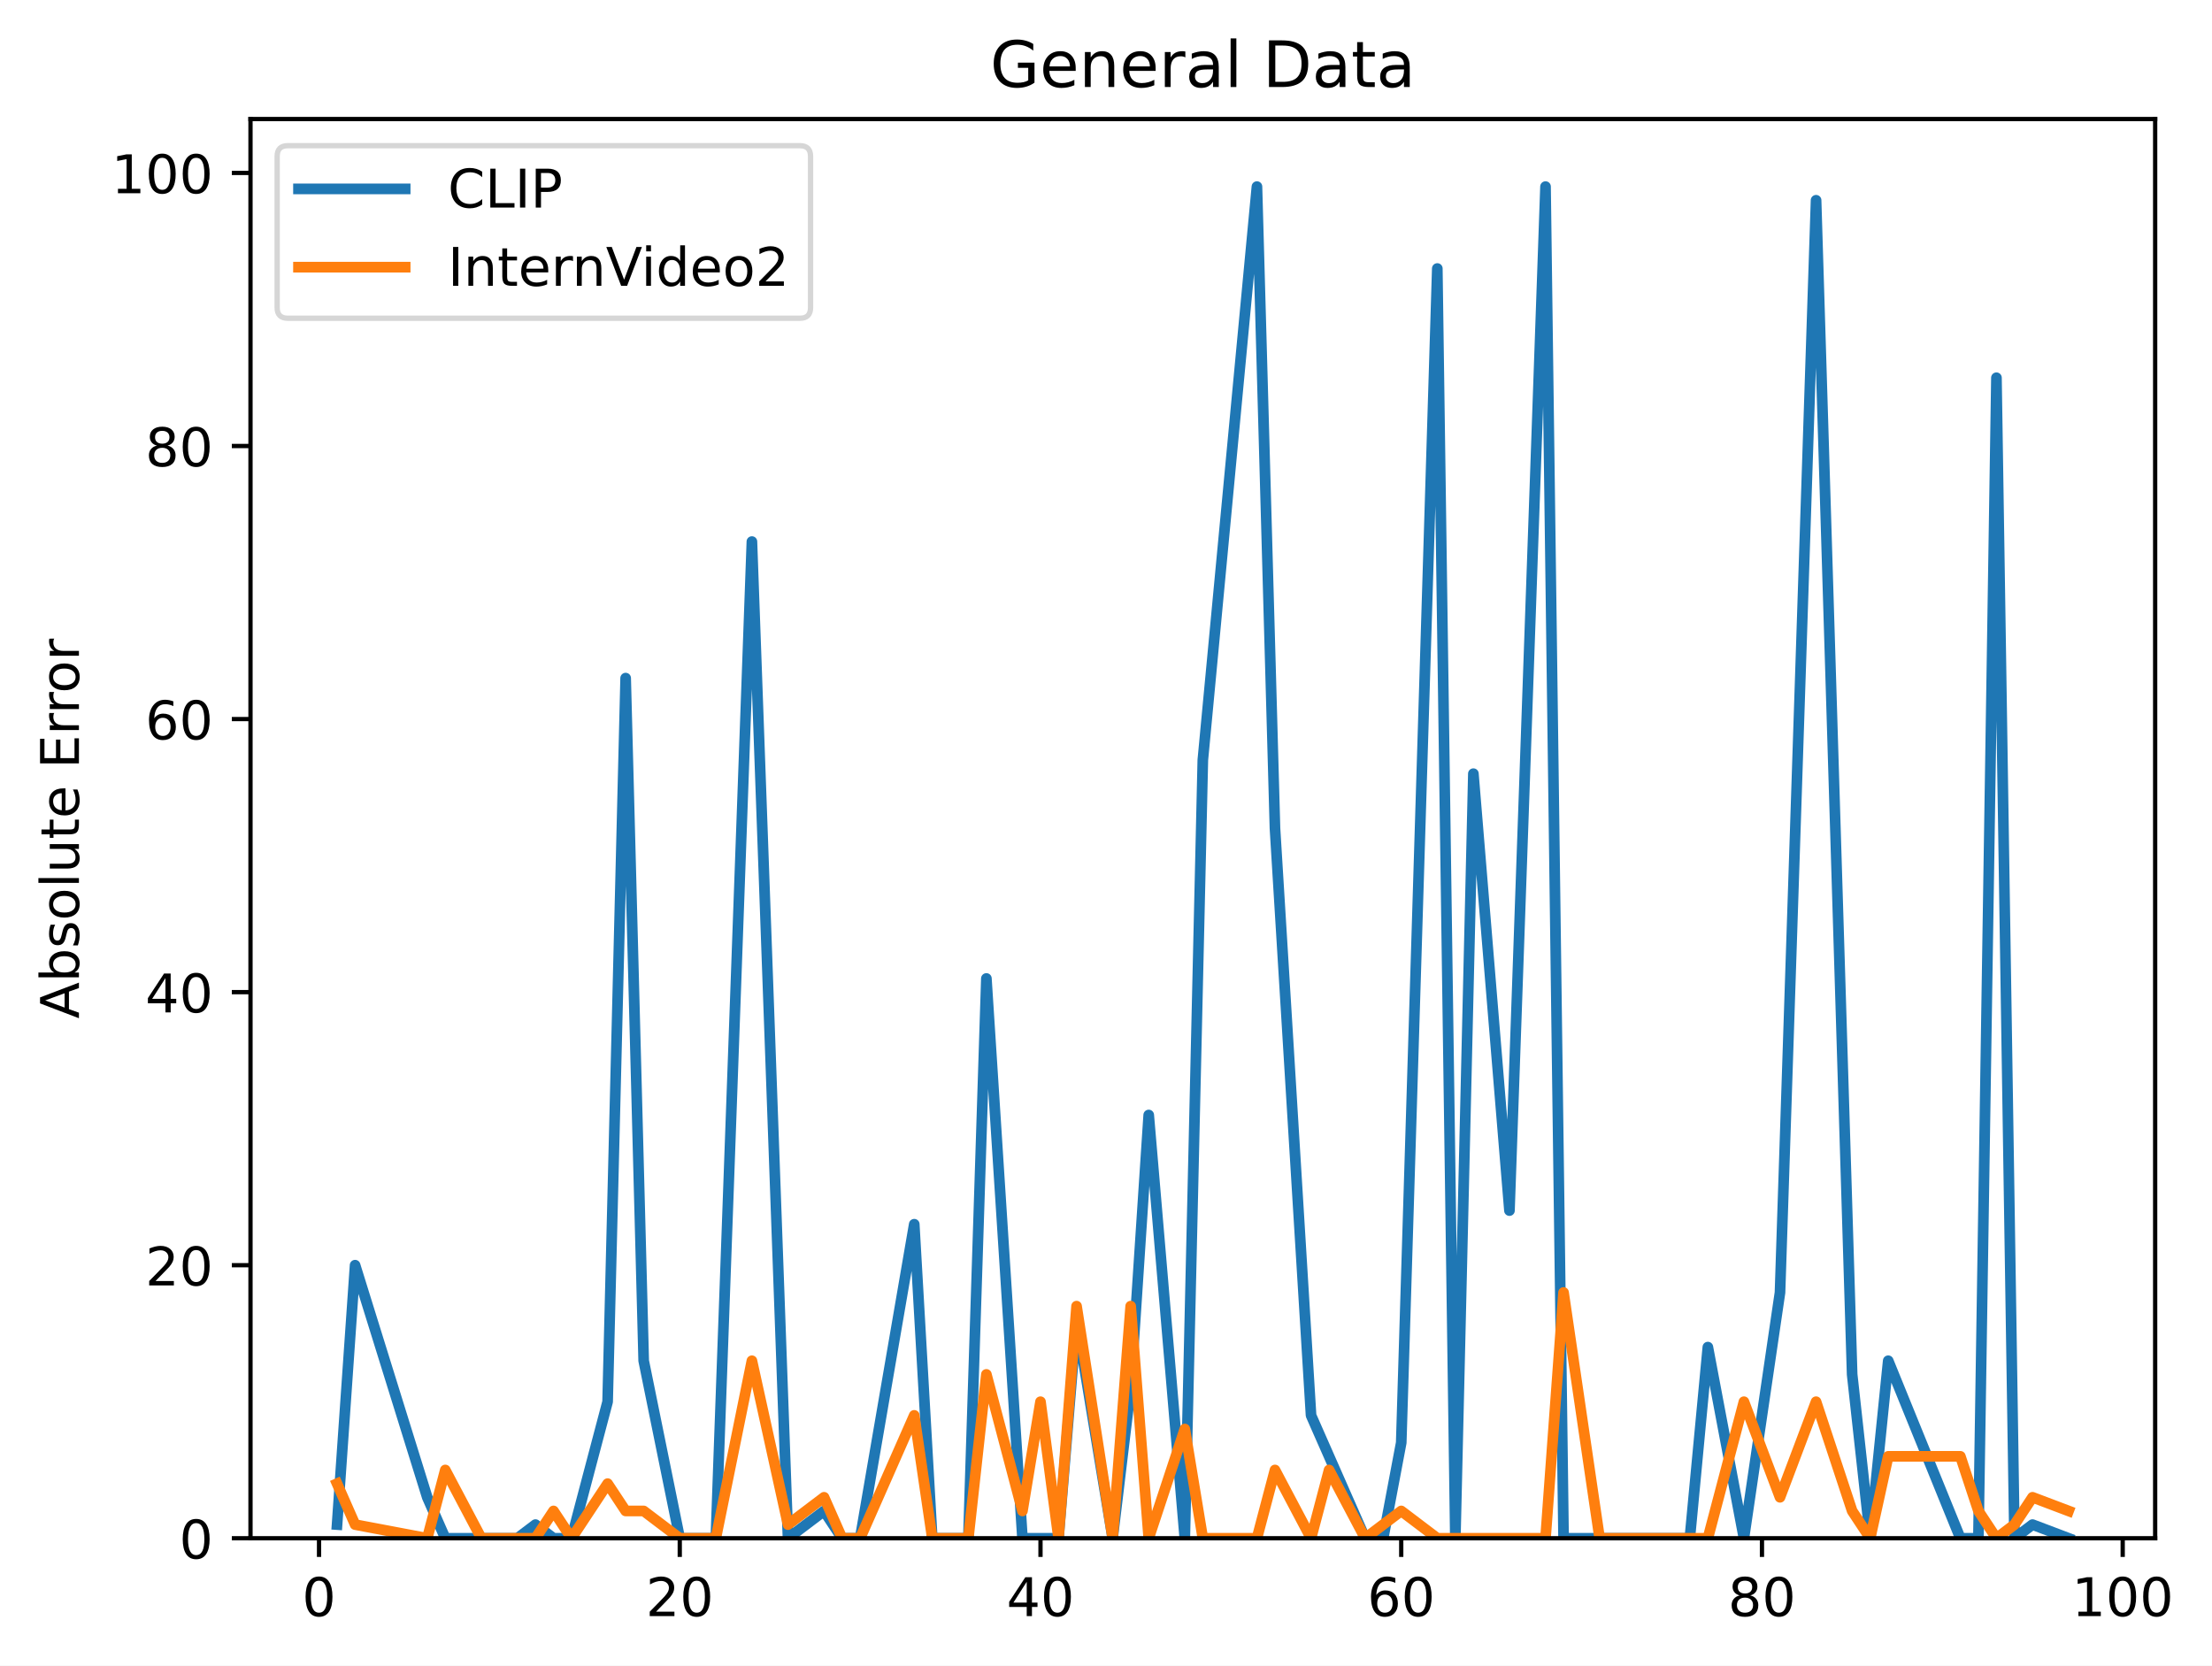
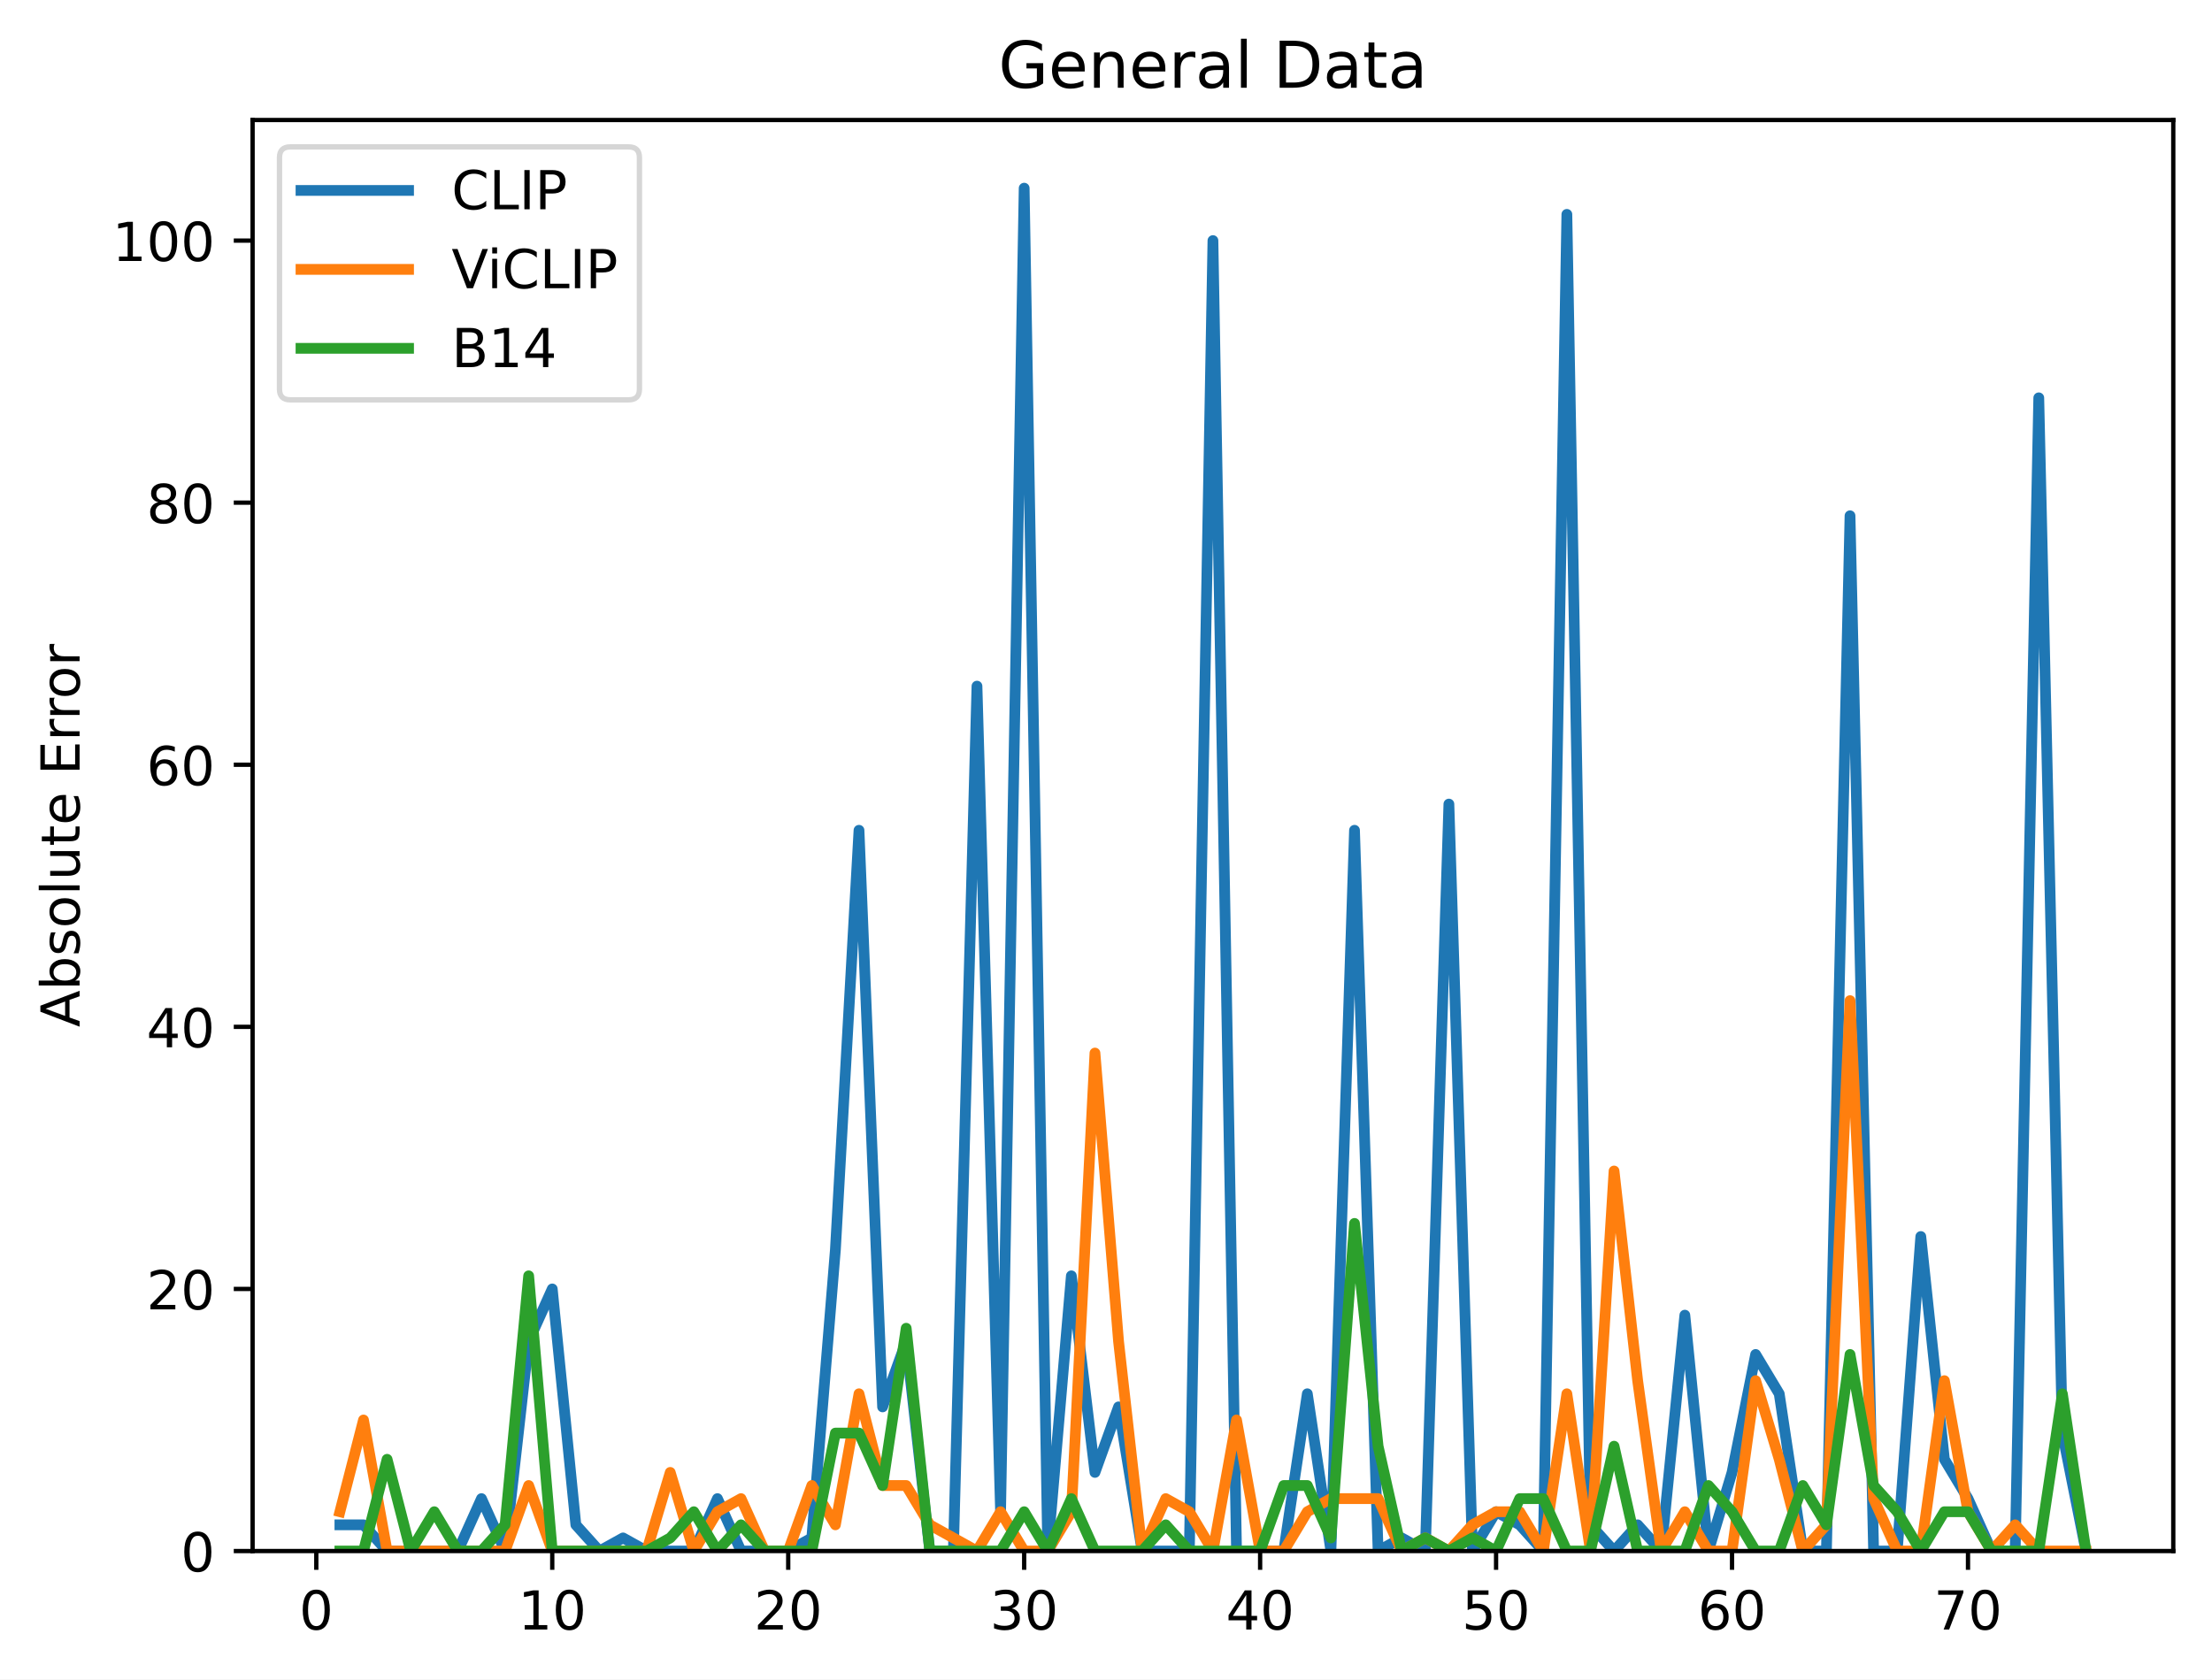
- <svg xmlns="http://www.w3.org/2000/svg" xmlns:xlink="http://www.w3.org/1999/xlink" width="414.742pt" height="312.308pt" viewBox="0 0 414.742 312.308" version="1.1">
+ <svg xmlns="http://www.w3.org/2000/svg" xmlns:xlink="http://www.w3.org/1999/xlink" width="411.286pt" height="312.308pt" viewBox="0 0 411.286 312.308" version="1.1">
  <defs>
    <style type="text/css">*{stroke-linejoin: round; stroke-linecap: butt}</style>
  </defs>
  <g id="figure_1">
    <g id="patch_1">
-       <path d="M 0 312.308  L 414.742 312.308  L 414.742 0  L 0 0  z " style="fill: #ffffff" />
+       <path d="M 0 312.308  L 411.286 312.308  L 411.286 0  L 0 0  z " style="fill: #ffffff" />
    </g>
    <g id="axes_1">
      <g id="patch_2">
        <path d="M 46.966 288.43  L 404.086 288.43  L 404.086 22.318  L 46.966 22.318  z " style="fill: #ffffff" />
      </g>
      <g id="matplotlib.axis_1">
        <g id="xtick_1">
          <g id="line2d_1">
            <defs>
-               <path id="mf7c43e6ab4" d="M 0 0  L 0 3.5  " style="stroke: #000000; stroke-width: 0.8" />
-             </defs>
-             <g>
-               <use xlink:href="#mf7c43e6ab4" x="59.817" y="288.43" style="stroke: #000000; stroke-width: 0.8" />
+               <path id="md77683f0cd" d="M 0 0  L 0 3.5  " style="stroke: #000000; stroke-width: 0.8" />
+             </defs>
+             <g>
+               <use xlink:href="#md77683f0cd" x="58.811" y="288.43" style="stroke: #000000; stroke-width: 0.8" />
            </g>
          </g>
          <g id="text_1">
-             <g transform="translate(56.63528 303.0286) scale(0.1 -0.1)">
+             <g transform="translate(55.62988 303.0286) scale(0.1 -0.1)">
              <defs>
                <path id="DejaVuSans-30" d="M 2034 4250  Q 1547 4250 1301 3770  Q 1056 3291 1056 2328  Q 1056 1369 1301 889  Q 1547 409 2034 409  Q 2525 409 2770 889  Q 3016 1369 3016 2328  Q 3016 3291 2770 3770  Q 2525 4250 2034 4250  z M 2034 4750  Q 2819 4750 3233 4129  Q 3647 3509 3647 2328  Q 3647 1150 3233 529  Q 2819 -91 2034 -91  Q 1250 -91 836 529  Q 422 1150 422 2328  Q 422 3509 836 4129  Q 1250 4750 2034 4750  z " transform="scale(0.015625)" />
              </defs>
              <use xlink:href="#DejaVuSans-30" />
            </g>
          </g>
        </g>
        <g id="xtick_2">
          <g id="line2d_2">
            <g>
-               <use xlink:href="#mf7c43e6ab4" x="127.453" y="288.43" style="stroke: #000000; stroke-width: 0.8" />
+               <use xlink:href="#md77683f0cd" x="102.683" y="288.43" style="stroke: #000000; stroke-width: 0.8" />
            </g>
          </g>
          <g id="text_2">
-             <g transform="translate(121.0904 303.0286) scale(0.1 -0.1)">
-               <defs>
-                 <path id="DejaVuSans-32" d="M 1228 531  L 3431 531  L 3431 0  L 469 0  L 469 531  Q 828 903 1448 1529  Q 2069 2156 2228 2338  Q 2531 2678 2651 2914  Q 2772 3150 2772 3378  Q 2772 3750 2511 3984  Q 2250 4219 1831 4219  Q 1534 4219 1204 4116  Q 875 4013 500 3803  L 500 4441  Q 881 4594 1212 4672  Q 1544 4750 1819 4750  Q 2544 4750 2975 4387  Q 3406 4025 3406 3419  Q 3406 3131 3298 2873  Q 3191 2616 2906 2266  Q 2828 2175 2409 1742  Q 1991 1309 1228 531  z " transform="scale(0.015625)" />
-               </defs>
-               <use xlink:href="#DejaVuSans-32" />
+             <g transform="translate(96.32086 303.0286) scale(0.1 -0.1)">
+               <defs>
+                 <path id="DejaVuSans-31" d="M 794 531  L 1825 531  L 1825 4091  L 703 3866  L 703 4441  L 1819 4666  L 2450 4666  L 2450 531  L 3481 531  L 3481 0  L 794 0  L 794 531  z " transform="scale(0.015625)" />
+               </defs>
+               <use xlink:href="#DejaVuSans-31" />
              <use xlink:href="#DejaVuSans-30" x="63.623" />
            </g>
          </g>
        </g>
        <g id="xtick_3">
          <g id="line2d_3">
            <g>
-               <use xlink:href="#mf7c43e6ab4" x="195.089" y="288.43" style="stroke: #000000; stroke-width: 0.8" />
+               <use xlink:href="#md77683f0cd" x="146.556" y="288.43" style="stroke: #000000; stroke-width: 0.8" />
            </g>
          </g>
          <g id="text_3">
-             <g transform="translate(188.7268 303.0286) scale(0.1 -0.1)">
-               <defs>
-                 <path id="DejaVuSans-34" d="M 2419 4116  L 825 1625  L 2419 1625  L 2419 4116  z M 2253 4666  L 3047 4666  L 3047 1625  L 3713 1625  L 3713 1100  L 3047 1100  L 3047 0  L 2419 0  L 2419 1100  L 313 1100  L 313 1709  L 2253 4666  z " transform="scale(0.015625)" />
-               </defs>
-               <use xlink:href="#DejaVuSans-34" />
+             <g transform="translate(140.1931 303.0286) scale(0.1 -0.1)">
+               <defs>
+                 <path id="DejaVuSans-32" d="M 1228 531  L 3431 531  L 3431 0  L 469 0  L 469 531  Q 828 903 1448 1529  Q 2069 2156 2228 2338  Q 2531 2678 2651 2914  Q 2772 3150 2772 3378  Q 2772 3750 2511 3984  Q 2250 4219 1831 4219  Q 1534 4219 1204 4116  Q 875 4013 500 3803  L 500 4441  Q 881 4594 1212 4672  Q 1544 4750 1819 4750  Q 2544 4750 2975 4387  Q 3406 4025 3406 3419  Q 3406 3131 3298 2873  Q 3191 2616 2906 2266  Q 2828 2175 2409 1742  Q 1991 1309 1228 531  z " transform="scale(0.015625)" />
+               </defs>
+               <use xlink:href="#DejaVuSans-32" />
              <use xlink:href="#DejaVuSans-30" x="63.623" />
            </g>
          </g>
        </g>
        <g id="xtick_4">
          <g id="line2d_4">
            <g>
-               <use xlink:href="#mf7c43e6ab4" x="262.726" y="288.43" style="stroke: #000000; stroke-width: 0.8" />
+               <use xlink:href="#md77683f0cd" x="190.428" y="288.43" style="stroke: #000000; stroke-width: 0.8" />
            </g>
          </g>
          <g id="text_4">
-             <g transform="translate(256.3631 303.0286) scale(0.1 -0.1)">
-               <defs>
-                 <path id="DejaVuSans-36" d="M 2113 2584  Q 1688 2584 1439 2293  Q 1191 2003 1191 1497  Q 1191 994 1439 701  Q 1688 409 2113 409  Q 2538 409 2786 701  Q 3034 994 3034 1497  Q 3034 2003 2786 2293  Q 2538 2584 2113 2584  z M 3366 4563  L 3366 3988  Q 3128 4100 2886 4159  Q 2644 4219 2406 4219  Q 1781 4219 1451 3797  Q 1122 3375 1075 2522  Q 1259 2794 1537 2939  Q 1816 3084 2150 3084  Q 2853 3084 3261 2657  Q 3669 2231 3669 1497  Q 3669 778 3244 343  Q 2819 -91 2113 -91  Q 1303 -91 875 529  Q 447 1150 447 2328  Q 447 3434 972 4092  Q 1497 4750 2381 4750  Q 2619 4750 2861 4703  Q 3103 4656 3366 4563  z " transform="scale(0.015625)" />
-               </defs>
-               <use xlink:href="#DejaVuSans-36" />
+             <g transform="translate(184.0653 303.0286) scale(0.1 -0.1)">
+               <defs>
+                 <path id="DejaVuSans-33" d="M 2597 2516  Q 3050 2419 3304 2112  Q 3559 1806 3559 1356  Q 3559 666 3084 287  Q 2609 -91 1734 -91  Q 1441 -91 1130 -33  Q 819 25 488 141  L 488 750  Q 750 597 1062 519  Q 1375 441 1716 441  Q 2309 441 2620 675  Q 2931 909 2931 1356  Q 2931 1769 2642 2001  Q 2353 2234 1838 2234  L 1294 2234  L 1294 2753  L 1863 2753  Q 2328 2753 2575 2939  Q 2822 3125 2822 3475  Q 2822 3834 2567 4026  Q 2313 4219 1838 4219  Q 1578 4219 1281 4162  Q 984 4106 628 3988  L 628 4550  Q 988 4650 1302 4700  Q 1616 4750 1894 4750  Q 2613 4750 3031 4423  Q 3450 4097 3450 3541  Q 3450 3153 3228 2886  Q 3006 2619 2597 2516  z " transform="scale(0.015625)" />
+               </defs>
+               <use xlink:href="#DejaVuSans-33" />
              <use xlink:href="#DejaVuSans-30" x="63.623" />
            </g>
          </g>
        </g>
        <g id="xtick_5">
          <g id="line2d_5">
            <g>
-               <use xlink:href="#mf7c43e6ab4" x="330.362" y="288.43" style="stroke: #000000; stroke-width: 0.8" />
+               <use xlink:href="#md77683f0cd" x="234.3" y="288.43" style="stroke: #000000; stroke-width: 0.8" />
            </g>
          </g>
          <g id="text_5">
-             <g transform="translate(323.9995 303.0286) scale(0.1 -0.1)">
-               <defs>
-                 <path id="DejaVuSans-38" d="M 2034 2216  Q 1584 2216 1326 1975  Q 1069 1734 1069 1313  Q 1069 891 1326 650  Q 1584 409 2034 409  Q 2484 409 2743 651  Q 3003 894 3003 1313  Q 3003 1734 2745 1975  Q 2488 2216 2034 2216  z M 1403 2484  Q 997 2584 770 2862  Q 544 3141 544 3541  Q 544 4100 942 4425  Q 1341 4750 2034 4750  Q 2731 4750 3128 4425  Q 3525 4100 3525 3541  Q 3525 3141 3298 2862  Q 3072 2584 2669 2484  Q 3125 2378 3379 2068  Q 3634 1759 3634 1313  Q 3634 634 3220 271  Q 2806 -91 2034 -91  Q 1263 -91 848 271  Q 434 634 434 1313  Q 434 1759 690 2068  Q 947 2378 1403 2484  z M 1172 3481  Q 1172 3119 1398 2916  Q 1625 2713 2034 2713  Q 2441 2713 2670 2916  Q 2900 3119 2900 3481  Q 2900 3844 2670 4047  Q 2441 4250 2034 4250  Q 1625 4250 1398 4047  Q 1172 3844 1172 3481  z " transform="scale(0.015625)" />
-               </defs>
-               <use xlink:href="#DejaVuSans-38" />
+             <g transform="translate(227.9376 303.0286) scale(0.1 -0.1)">
+               <defs>
+                 <path id="DejaVuSans-34" d="M 2419 4116  L 825 1625  L 2419 1625  L 2419 4116  z M 2253 4666  L 3047 4666  L 3047 1625  L 3713 1625  L 3713 1100  L 3047 1100  L 3047 0  L 2419 0  L 2419 1100  L 313 1100  L 313 1709  L 2253 4666  z " transform="scale(0.015625)" />
+               </defs>
+               <use xlink:href="#DejaVuSans-34" />
              <use xlink:href="#DejaVuSans-30" x="63.623" />
            </g>
          </g>
        </g>
        <g id="xtick_6">
          <g id="line2d_6">
            <g>
-               <use xlink:href="#mf7c43e6ab4" x="397.998" y="288.43" style="stroke: #000000; stroke-width: 0.8" />
+               <use xlink:href="#md77683f0cd" x="278.172" y="288.43" style="stroke: #000000; stroke-width: 0.8" />
            </g>
          </g>
          <g id="text_6">
-             <g transform="translate(388.4546 303.0286) scale(0.1 -0.1)">
-               <defs>
-                 <path id="DejaVuSans-31" d="M 794 531  L 1825 531  L 1825 4091  L 703 3866  L 703 4441  L 1819 4666  L 2450 4666  L 2450 531  L 3481 531  L 3481 0  L 794 0  L 794 531  z " transform="scale(0.015625)" />
-               </defs>
-               <use xlink:href="#DejaVuSans-31" />
-               <use xlink:href="#DejaVuSans-30" x="63.623" />
-               <use xlink:href="#DejaVuSans-30" x="127.246" />
+             <g transform="translate(271.8098 303.0286) scale(0.1 -0.1)">
+               <defs>
+                 <path id="DejaVuSans-35" d="M 691 4666  L 3169 4666  L 3169 4134  L 1269 4134  L 1269 2991  Q 1406 3038 1543 3061  Q 1681 3084 1819 3084  Q 2600 3084 3056 2656  Q 3513 2228 3513 1497  Q 3513 744 3044 326  Q 2575 -91 1722 -91  Q 1428 -91 1123 -41  Q 819 9 494 109  L 494 744  Q 775 591 1075 516  Q 1375 441 1709 441  Q 2250 441 2565 725  Q 2881 1009 2881 1497  Q 2881 1984 2565 2268  Q 2250 2553 1709 2553  Q 1456 2553 1204 2497  Q 953 2441 691 2322  L 691 4666  z " transform="scale(0.015625)" />
+               </defs>
+               <use xlink:href="#DejaVuSans-35" />
+               <use xlink:href="#DejaVuSans-30" x="63.623" />
+             </g>
+           </g>
+         </g>
+         <g id="xtick_7">
+           <g id="line2d_7">
+             <g>
+               <use xlink:href="#md77683f0cd" x="322.045" y="288.43" style="stroke: #000000; stroke-width: 0.8" />
+             </g>
+           </g>
+           <g id="text_7">
+             <g transform="translate(315.682 303.0286) scale(0.1 -0.1)">
+               <defs>
+                 <path id="DejaVuSans-36" d="M 2113 2584  Q 1688 2584 1439 2293  Q 1191 2003 1191 1497  Q 1191 994 1439 701  Q 1688 409 2113 409  Q 2538 409 2786 701  Q 3034 994 3034 1497  Q 3034 2003 2786 2293  Q 2538 2584 2113 2584  z M 3366 4563  L 3366 3988  Q 3128 4100 2886 4159  Q 2644 4219 2406 4219  Q 1781 4219 1451 3797  Q 1122 3375 1075 2522  Q 1259 2794 1537 2939  Q 1816 3084 2150 3084  Q 2853 3084 3261 2657  Q 3669 2231 3669 1497  Q 3669 778 3244 343  Q 2819 -91 2113 -91  Q 1303 -91 875 529  Q 447 1150 447 2328  Q 447 3434 972 4092  Q 1497 4750 2381 4750  Q 2619 4750 2861 4703  Q 3103 4656 3366 4563  z " transform="scale(0.015625)" />
+               </defs>
+               <use xlink:href="#DejaVuSans-36" />
+               <use xlink:href="#DejaVuSans-30" x="63.623" />
+             </g>
+           </g>
+         </g>
+         <g id="xtick_8">
+           <g id="line2d_8">
+             <g>
+               <use xlink:href="#md77683f0cd" x="365.917" y="288.43" style="stroke: #000000; stroke-width: 0.8" />
+             </g>
+           </g>
+           <g id="text_8">
+             <g transform="translate(359.5543 303.0286) scale(0.1 -0.1)">
+               <defs>
+                 <path id="DejaVuSans-37" d="M 525 4666  L 3525 4666  L 3525 4397  L 1831 0  L 1172 0  L 2766 4134  L 525 4134  L 525 4666  z " transform="scale(0.015625)" />
+               </defs>
+               <use xlink:href="#DejaVuSans-37" />
+               <use xlink:href="#DejaVuSans-30" x="63.623" />
            </g>
          </g>
        </g>
      </g>
      <g id="matplotlib.axis_2">
        <g id="ytick_1">
-           <g id="line2d_7">
-             <defs>
-               <path id="m3a0a8b5c9f" d="M 0 0  L -3.5 0  " style="stroke: #000000; stroke-width: 0.8" />
-             </defs>
-             <g>
-               <use xlink:href="#m3a0a8b5c9f" x="46.966" y="288.43" style="stroke: #000000; stroke-width: 0.8" />
-             </g>
-           </g>
-           <g id="text_7">
+           <g id="line2d_9">
+             <defs>
+               <path id="m67fce05e7b" d="M 0 0  L -3.5 0  " style="stroke: #000000; stroke-width: 0.8" />
+             </defs>
+             <g>
+               <use xlink:href="#m67fce05e7b" x="46.966" y="288.43" style="stroke: #000000; stroke-width: 0.8" />
+             </g>
+           </g>
+           <g id="text_9">
            <g transform="translate(33.60312 292.2293) scale(0.1 -0.1)">
              <use xlink:href="#DejaVuSans-30" />
            </g>
          </g>
        </g>
        <g id="ytick_2">
-           <g id="line2d_8">
-             <g>
-               <use xlink:href="#m3a0a8b5c9f" x="46.966" y="237.23" style="stroke: #000000; stroke-width: 0.8" />
-             </g>
-           </g>
-           <g id="text_8">
-             <g transform="translate(27.24063 241.0293) scale(0.1 -0.1)">
+           <g id="line2d_10">
+             <g>
+               <use xlink:href="#m67fce05e7b" x="46.966" y="239.692" style="stroke: #000000; stroke-width: 0.8" />
+             </g>
+           </g>
+           <g id="text_10">
+             <g transform="translate(27.24063 243.4909) scale(0.1 -0.1)">
              <use xlink:href="#DejaVuSans-32" />
              <use xlink:href="#DejaVuSans-30" x="63.623" />
            </g>
          </g>
        </g>
        <g id="ytick_3">
-           <g id="line2d_9">
-             <g>
-               <use xlink:href="#m3a0a8b5c9f" x="46.966" y="186.03" style="stroke: #000000; stroke-width: 0.8" />
-             </g>
-           </g>
-           <g id="text_9">
-             <g transform="translate(27.24063 189.8293) scale(0.1 -0.1)">
+           <g id="line2d_11">
+             <g>
+               <use xlink:href="#m67fce05e7b" x="46.966" y="190.953" style="stroke: #000000; stroke-width: 0.8" />
+             </g>
+           </g>
+           <g id="text_11">
+             <g transform="translate(27.24063 194.7524) scale(0.1 -0.1)">
              <use xlink:href="#DejaVuSans-34" />
              <use xlink:href="#DejaVuSans-30" x="63.623" />
            </g>
          </g>
        </g>
        <g id="ytick_4">
-           <g id="line2d_10">
-             <g>
-               <use xlink:href="#m3a0a8b5c9f" x="46.966" y="134.83" style="stroke: #000000; stroke-width: 0.8" />
-             </g>
-           </g>
-           <g id="text_10">
-             <g transform="translate(27.24063 138.6293) scale(0.1 -0.1)">
+           <g id="line2d_12">
+             <g>
+               <use xlink:href="#m67fce05e7b" x="46.966" y="142.215" style="stroke: #000000; stroke-width: 0.8" />
+             </g>
+           </g>
+           <g id="text_12">
+             <g transform="translate(27.24063 146.014) scale(0.1 -0.1)">
              <use xlink:href="#DejaVuSans-36" />
              <use xlink:href="#DejaVuSans-30" x="63.623" />
            </g>
          </g>
        </g>
        <g id="ytick_5">
-           <g id="line2d_11">
-             <g>
-               <use xlink:href="#m3a0a8b5c9f" x="46.966" y="83.63" style="stroke: #000000; stroke-width: 0.8" />
-             </g>
-           </g>
-           <g id="text_11">
-             <g transform="translate(27.24063 87.42934) scale(0.1 -0.1)">
+           <g id="line2d_13">
+             <g>
+               <use xlink:href="#m67fce05e7b" x="46.966" y="93.476" style="stroke: #000000; stroke-width: 0.8" />
+             </g>
+           </g>
+           <g id="text_13">
+             <g transform="translate(27.24063 97.2755) scale(0.1 -0.1)">
+               <defs>
+                 <path id="DejaVuSans-38" d="M 2034 2216  Q 1584 2216 1326 1975  Q 1069 1734 1069 1313  Q 1069 891 1326 650  Q 1584 409 2034 409  Q 2484 409 2743 651  Q 3003 894 3003 1313  Q 3003 1734 2745 1975  Q 2488 2216 2034 2216  z M 1403 2484  Q 997 2584 770 2862  Q 544 3141 544 3541  Q 544 4100 942 4425  Q 1341 4750 2034 4750  Q 2731 4750 3128 4425  Q 3525 4100 3525 3541  Q 3525 3141 3298 2862  Q 3072 2584 2669 2484  Q 3125 2378 3379 2068  Q 3634 1759 3634 1313  Q 3634 634 3220 271  Q 2806 -91 2034 -91  Q 1263 -91 848 271  Q 434 634 434 1313  Q 434 1759 690 2068  Q 947 2378 1403 2484  z M 1172 3481  Q 1172 3119 1398 2916  Q 1625 2713 2034 2713  Q 2441 2713 2670 2916  Q 2900 3119 2900 3481  Q 2900 3844 2670 4047  Q 2441 4250 2034 4250  Q 1625 4250 1398 4047  Q 1172 3844 1172 3481  z " transform="scale(0.015625)" />
+               </defs>
              <use xlink:href="#DejaVuSans-38" />
              <use xlink:href="#DejaVuSans-30" x="63.623" />
            </g>
          </g>
        </g>
        <g id="ytick_6">
-           <g id="line2d_12">
-             <g>
-               <use xlink:href="#m3a0a8b5c9f" x="46.966" y="32.43" style="stroke: #000000; stroke-width: 0.8" />
-             </g>
-           </g>
-           <g id="text_12">
-             <g transform="translate(20.87813 36.22934) scale(0.1 -0.1)">
+           <g id="line2d_14">
+             <g>
+               <use xlink:href="#m67fce05e7b" x="46.966" y="44.738" style="stroke: #000000; stroke-width: 0.8" />
+             </g>
+           </g>
+           <g id="text_14">
+             <g transform="translate(20.87813 48.53704) scale(0.1 -0.1)">
              <use xlink:href="#DejaVuSans-31" />
              <use xlink:href="#DejaVuSans-30" x="63.623" />
              <use xlink:href="#DejaVuSans-30" x="127.246" />
            </g>
          </g>
        </g>
-         <g id="text_13">
+         <g id="text_15">
          <g transform="translate(14.79844 191.0015) rotate(-90) scale(0.1 -0.1)">
            <defs>
              <path id="DejaVuSans-41" d="M 2188 4044  L 1331 1722  L 3047 1722  L 2188 4044  z M 1831 4666  L 2547 4666  L 4325 0  L 3669 0  L 3244 1197  L 1141 1197  L 716 0  L 50 0  L 1831 4666  z " transform="scale(0.015625)" />
              <path id="DejaVuSans-62" d="M 3116 1747  Q 3116 2381 2855 2742  Q 2594 3103 2138 3103  Q 1681 3103 1420 2742  Q 1159 2381 1159 1747  Q 1159 1113 1420 752  Q 1681 391 2138 391  Q 2594 391 2855 752  Q 3116 1113 3116 1747  z M 1159 2969  Q 1341 3281 1617 3432  Q 1894 3584 2278 3584  Q 2916 3584 3314 3078  Q 3713 2572 3713 1747  Q 3713 922 3314 415  Q 2916 -91 2278 -91  Q 1894 -91 1617 61  Q 1341 213 1159 525  L 1159 0  L 581 0  L 581 4863  L 1159 4863  L 1159 2969  z " transform="scale(0.015625)" />
              <path id="DejaVuSans-73" d="M 2834 3397  L 2834 2853  Q 2591 2978 2328 3040  Q 2066 3103 1784 3103  Q 1356 3103 1142 2972  Q 928 2841 928 2578  Q 928 2378 1081 2264  Q 1234 2150 1697 2047  L 1894 2003  Q 2506 1872 2764 1633  Q 3022 1394 3022 966  Q 3022 478 2636 193  Q 2250 -91 1575 -91  Q 1294 -91 989 -36  Q 684 19 347 128  L 347 722  Q 666 556 975 473  Q 1284 391 1588 391  Q 1994 391 2212 530  Q 2431 669 2431 922  Q 2431 1156 2273 1281  Q 2116 1406 1581 1522  L 1381 1569  Q 847 1681 609 1914  Q 372 2147 372 2553  Q 372 3047 722 3315  Q 1072 3584 1716 3584  Q 2034 3584 2315 3537  Q 2597 3491 2834 3397  z " transform="scale(0.015625)" />
              <path id="DejaVuSans-6f" d="M 1959 3097  Q 1497 3097 1228 2736  Q 959 2375 959 1747  Q 959 1119 1226 758  Q 1494 397 1959 397  Q 2419 397 2687 759  Q 2956 1122 2956 1747  Q 2956 2369 2687 2733  Q 2419 3097 1959 3097  z M 1959 3584  Q 2709 3584 3137 3096  Q 3566 2609 3566 1747  Q 3566 888 3137 398  Q 2709 -91 1959 -91  Q 1206 -91 779 398  Q 353 888 353 1747  Q 353 2609 779 3096  Q 1206 3584 1959 3584  z " transform="scale(0.015625)" />
              <path id="DejaVuSans-6c" d="M 603 4863  L 1178 4863  L 1178 0  L 603 0  L 603 4863  z " transform="scale(0.015625)" />
              <path id="DejaVuSans-75" d="M 544 1381  L 544 3500  L 1119 3500  L 1119 1403  Q 1119 906 1312 657  Q 1506 409 1894 409  Q 2359 409 2629 706  Q 2900 1003 2900 1516  L 2900 3500  L 3475 3500  L 3475 0  L 2900 0  L 2900 538  Q 2691 219 2414 64  Q 2138 -91 1772 -91  Q 1169 -91 856 284  Q 544 659 544 1381  z M 1991 3584  L 1991 3584  z " transform="scale(0.015625)" />
              <path id="DejaVuSans-74" d="M 1172 4494  L 1172 3500  L 2356 3500  L 2356 3053  L 1172 3053  L 1172 1153  Q 1172 725 1289 603  Q 1406 481 1766 481  L 2356 481  L 2356 0  L 1766 0  Q 1100 0 847 248  Q 594 497 594 1153  L 594 3053  L 172 3053  L 172 3500  L 594 3500  L 594 4494  L 1172 4494  z " transform="scale(0.015625)" />
              <path id="DejaVuSans-65" d="M 3597 1894  L 3597 1613  L 953 1613  Q 991 1019 1311 708  Q 1631 397 2203 397  Q 2534 397 2845 478  Q 3156 559 3463 722  L 3463 178  Q 3153 47 2828 -22  Q 2503 -91 2169 -91  Q 1331 -91 842 396  Q 353 884 353 1716  Q 353 2575 817 3079  Q 1281 3584 2069 3584  Q 2775 3584 3186 3129  Q 3597 2675 3597 1894  z M 3022 2063  Q 3016 2534 2758 2815  Q 2500 3097 2075 3097  Q 1594 3097 1305 2825  Q 1016 2553 972 2059  L 3022 2063  z " transform="scale(0.015625)" />
              <path id="DejaVuSans-20" transform="scale(0.015625)" />
              <path id="DejaVuSans-45" d="M 628 4666  L 3578 4666  L 3578 4134  L 1259 4134  L 1259 2753  L 3481 2753  L 3481 2222  L 1259 2222  L 1259 531  L 3634 531  L 3634 0  L 628 0  L 628 4666  z " transform="scale(0.015625)" />
              <path id="DejaVuSans-72" d="M 2631 2963  Q 2534 3019 2420 3045  Q 2306 3072 2169 3072  Q 1681 3072 1420 2755  Q 1159 2438 1159 1844  L 1159 0  L 581 0  L 581 3500  L 1159 3500  L 1159 2956  Q 1341 3275 1631 3429  Q 1922 3584 2338 3584  Q 2397 3584 2469 3576  Q 2541 3569 2628 3553  L 2631 2963  z " transform="scale(0.015625)" />
            </defs>
            <use xlink:href="#DejaVuSans-41" />
            <use xlink:href="#DejaVuSans-62" x="68.408" />
            <use xlink:href="#DejaVuSans-73" x="131.885" />
            <use xlink:href="#DejaVuSans-6f" x="183.984" />
            <use xlink:href="#DejaVuSans-6c" x="245.166" />
            <use xlink:href="#DejaVuSans-75" x="272.949" />
            <use xlink:href="#DejaVuSans-74" x="336.328" />
            <use xlink:href="#DejaVuSans-65" x="375.537" />
            <use xlink:href="#DejaVuSans-20" x="437.061" />
            <use xlink:href="#DejaVuSans-45" x="468.848" />
            <use xlink:href="#DejaVuSans-72" x="532.031" />
            <use xlink:href="#DejaVuSans-72" x="571.395" />
            <use xlink:href="#DejaVuSans-6f" x="610.258" />
            <use xlink:href="#DejaVuSans-72" x="671.439" />
          </g>
        </g>
      </g>
-       <g id="line2d_13">
-         <path d="M 63.198 285.87  L 66.58 237.23  L 80.107 280.75  L 83.489 288.43  L 90.253 288.43  L 97.017 288.43  L 100.398 285.87  L 103.78 288.43  L 107.162 288.43  L 113.926 262.83  L 117.307 127.15  L 120.689 255.15  L 127.453 288.43  L 134.217 288.43  L 140.98 101.55  L 147.744 288.43  L 154.507 283.31  L 157.889 288.43  L 161.271 288.43  L 171.417 229.55  L 174.798 288.43  L 181.562 288.43  L 184.944 183.47  L 191.707 288.43  L 195.089 288.43  L 198.471 288.43  L 201.853 247.47  L 208.617 288.43  L 211.998 260.27  L 215.38 209.07  L 222.144 288.43  L 225.526 142.51  L 235.671 34.99  L 239.053 155.31  L 245.817 265.39  L 249.198 273.07  L 255.962 288.43  L 259.344 288.43  L 262.726 270.51  L 269.489 50.35  L 272.871 288.43  L 276.253 145.07  L 283.017 226.99  L 289.78 34.99  L 293.162 288.43  L 299.926 288.43  L 306.689 288.43  L 316.835 288.43  L 320.217 252.59  L 326.98 288.43  L 333.744 242.35  L 340.507 37.55  L 347.271 257.71  L 350.653 288.43  L 354.035 255.15  L 367.562 288.43  L 370.944 288.43  L 374.326 70.83  L 377.707 288.43  L 381.089 285.87  L 387.853 288.43  " clip-path="url(#p17058e1308)" style="fill: none; stroke: #1f77b4; stroke-width: 2; stroke-linecap: square" />
-       </g>
-       <g id="line2d_14">
-         <path d="M 63.198 278.19  L 66.58 285.87  L 80.107 288.43  L 83.489 275.63  L 90.253 288.43  L 97.017 288.43  L 100.398 288.43  L 103.78 283.31  L 107.162 288.43  L 113.926 278.19  L 117.307 283.31  L 120.689 283.31  L 127.453 288.43  L 134.217 288.43  L 140.98 255.15  L 147.744 285.87  L 154.507 280.75  L 157.889 288.43  L 161.271 288.43  L 171.417 265.39  L 174.798 288.43  L 181.562 288.43  L 184.944 257.71  L 191.707 283.31  L 195.089 262.83  L 198.471 288.43  L 201.853 244.91  L 208.617 288.43  L 211.998 244.91  L 215.38 288.43  L 222.144 267.95  L 225.526 288.43  L 235.671 288.43  L 239.053 275.63  L 245.817 288.43  L 249.198 275.63  L 255.962 288.43  L 259.344 285.87  L 262.726 283.31  L 269.489 288.43  L 272.871 288.43  L 276.253 288.43  L 283.017 288.43  L 289.78 288.43  L 293.162 242.35  L 299.926 288.43  L 306.689 288.43  L 316.835 288.43  L 320.217 288.43  L 326.98 262.83  L 333.744 280.75  L 340.507 262.83  L 347.271 283.31  L 350.653 288.43  L 354.035 273.07  L 367.562 273.07  L 370.944 283.31  L 374.326 288.43  L 377.707 285.87  L 381.089 280.75  L 387.853 283.31  " clip-path="url(#p17058e1308)" style="fill: none; stroke: #ff7f0e; stroke-width: 2; stroke-linecap: square" />
+       <g id="line2d_15">
+         <path d="M 63.198 283.556  L 67.586 283.556  L 71.973 288.43  L 76.36 288.43  L 80.747 288.43  L 85.134 288.43  L 89.522 278.682  L 93.909 288.43  L 98.296 249.439  L 102.683 239.692  L 107.071 283.556  L 111.458 288.43  L 115.845 285.993  L 120.232 288.43  L 124.619 288.43  L 129.007 288.43  L 133.394 278.682  L 137.781 288.43  L 142.168 288.43  L 146.556 288.43  L 150.943 285.993  L 155.33 232.381  L 159.717 154.399  L 164.104 261.624  L 168.492 249.439  L 172.879 288.43  L 177.266 288.43  L 181.653 127.593  L 186.041 281.119  L 190.428 34.99  L 194.815 288.43  L 199.202 237.255  L 203.59 273.809  L 207.977 261.624  L 212.364 288.43  L 216.751 288.43  L 221.138 288.43  L 225.526 44.738  L 229.913 288.43  L 234.3 288.43  L 238.687 288.43  L 243.075 259.187  L 247.462 288.43  L 251.849 154.399  L 256.236 288.43  L 260.623 285.993  L 265.011 288.43  L 269.398 149.526  L 273.785 288.43  L 278.172 281.119  L 282.56 283.556  L 286.947 288.43  L 291.334 39.864  L 295.721 283.556  L 300.108 288.43  L 304.496 283.556  L 308.883 288.43  L 313.27 244.566  L 317.657 288.43  L 322.045 273.809  L 326.432 251.876  L 330.819 259.187  L 335.206 288.43  L 339.593 288.43  L 343.981 95.913  L 348.368 288.43  L 352.755 288.43  L 357.142 229.944  L 361.53 271.372  L 365.917 278.682  L 370.304 288.43  L 374.691 288.43  L 379.078 73.981  L 383.466 266.498  L 387.853 288.43  " clip-path="url(#p499fac7cae)" style="fill: none; stroke: #1f77b4; stroke-width: 2; stroke-linecap: square" />
+       </g>
+       <g id="line2d_16">
+         <path d="M 63.198 281.119  L 67.586 264.061  L 71.973 288.43  L 76.36 288.43  L 80.747 288.43  L 85.134 288.43  L 89.522 288.43  L 93.909 288.43  L 98.296 276.246  L 102.683 288.43  L 107.071 288.43  L 111.458 288.43  L 115.845 288.43  L 120.232 288.43  L 124.619 273.809  L 129.007 288.43  L 133.394 281.119  L 137.781 278.682  L 142.168 288.43  L 146.556 288.43  L 150.943 276.246  L 155.33 283.556  L 159.717 259.187  L 164.104 276.246  L 168.492 276.246  L 172.879 283.556  L 177.266 285.993  L 181.653 288.43  L 186.041 281.119  L 190.428 288.43  L 194.815 288.43  L 199.202 281.119  L 203.59 195.827  L 207.977 249.439  L 212.364 288.43  L 216.751 278.682  L 221.138 281.119  L 225.526 288.43  L 229.913 264.061  L 234.3 288.43  L 238.687 288.43  L 243.075 281.119  L 247.462 278.682  L 251.849 278.682  L 256.236 278.682  L 260.623 288.43  L 265.011 285.993  L 269.398 288.43  L 273.785 283.556  L 278.172 281.119  L 282.56 281.119  L 286.947 288.43  L 291.334 259.187  L 295.721 288.43  L 300.108 217.759  L 304.496 256.75  L 308.883 288.43  L 313.27 281.119  L 317.657 288.43  L 322.045 288.43  L 326.432 256.75  L 330.819 271.372  L 335.206 288.43  L 339.593 283.556  L 343.981 186.079  L 348.368 278.682  L 352.755 288.43  L 357.142 288.43  L 361.53 256.75  L 365.917 281.119  L 370.304 288.43  L 374.691 283.556  L 379.078 288.43  L 383.466 288.43  L 387.853 288.43  " clip-path="url(#p499fac7cae)" style="fill: none; stroke: #ff7f0e; stroke-width: 2; stroke-linecap: square" />
+       </g>
+       <g id="line2d_17">
+         <path d="M 63.198 288.43  L 67.586 288.43  L 71.973 271.372  L 76.36 288.43  L 80.747 281.119  L 85.134 288.43  L 89.522 288.43  L 93.909 283.556  L 98.296 237.255  L 102.683 288.43  L 107.071 288.43  L 111.458 288.43  L 115.845 288.43  L 120.232 288.43  L 124.619 285.993  L 129.007 281.119  L 133.394 288.43  L 137.781 283.556  L 142.168 288.43  L 146.556 288.43  L 150.943 288.43  L 155.33 266.498  L 159.717 266.498  L 164.104 276.246  L 168.492 247.002  L 172.879 288.43  L 177.266 288.43  L 181.653 288.43  L 186.041 288.43  L 190.428 281.119  L 194.815 288.43  L 199.202 278.682  L 203.59 288.43  L 207.977 288.43  L 212.364 288.43  L 216.751 283.556  L 221.138 288.43  L 225.526 288.43  L 229.913 288.43  L 234.3 288.43  L 238.687 276.246  L 243.075 276.246  L 247.462 285.993  L 251.849 227.507  L 256.236 268.935  L 260.623 288.43  L 265.011 285.993  L 269.398 288.43  L 273.785 285.993  L 278.172 288.43  L 282.56 278.682  L 286.947 278.682  L 291.334 288.43  L 295.721 288.43  L 300.108 268.935  L 304.496 288.43  L 308.883 288.43  L 313.27 288.43  L 317.657 276.246  L 322.045 281.119  L 326.432 288.43  L 330.819 288.43  L 335.206 276.246  L 339.593 283.556  L 343.981 251.876  L 348.368 276.246  L 352.755 281.119  L 357.142 288.43  L 361.53 281.119  L 365.917 281.119  L 370.304 288.43  L 374.691 288.43  L 379.078 288.43  L 383.466 259.187  L 387.853 288.43  " clip-path="url(#p499fac7cae)" style="fill: none; stroke: #2ca02c; stroke-width: 2; stroke-linecap: square" />
      </g>
      <g id="patch_3">
        <path d="M 46.966 288.43  L 46.966 22.318  " style="fill: none; stroke: #000000; stroke-width: 0.8; stroke-linejoin: miter; stroke-linecap: square" />
      </g>
      <g id="patch_4">
        <path d="M 404.086 288.43  L 404.086 22.318  " style="fill: none; stroke: #000000; stroke-width: 0.8; stroke-linejoin: miter; stroke-linecap: square" />
      </g>
      <g id="patch_5">
        <path d="M 46.966 288.43  L 404.086 288.43  " style="fill: none; stroke: #000000; stroke-width: 0.8; stroke-linejoin: miter; stroke-linecap: square" />
      </g>
      <g id="patch_6">
        <path d="M 46.966 22.318  L 404.086 22.318  " style="fill: none; stroke: #000000; stroke-width: 0.8; stroke-linejoin: miter; stroke-linecap: square" />
      </g>
-       <g id="text_14">
+       <g id="text_16">
        <g transform="translate(185.6472 16.31812) scale(0.12 -0.12)">
          <defs>
            <path id="DejaVuSans-47" d="M 3809 666  L 3809 1919  L 2778 1919  L 2778 2438  L 4434 2438  L 4434 434  Q 4069 175 3628 42  Q 3188 -91 2688 -91  Q 1594 -91 976 548  Q 359 1188 359 2328  Q 359 3472 976 4111  Q 1594 4750 2688 4750  Q 3144 4750 3555 4637  Q 3966 4525 4313 4306  L 4313 3634  Q 3963 3931 3569 4081  Q 3175 4231 2741 4231  Q 1884 4231 1454 3753  Q 1025 3275 1025 2328  Q 1025 1384 1454 906  Q 1884 428 2741 428  Q 3075 428 3337 486  Q 3600 544 3809 666  z " transform="scale(0.015625)" />
            <path id="DejaVuSans-6e" d="M 3513 2113  L 3513 0  L 2938 0  L 2938 2094  Q 2938 2591 2744 2837  Q 2550 3084 2163 3084  Q 1697 3084 1428 2787  Q 1159 2491 1159 1978  L 1159 0  L 581 0  L 581 3500  L 1159 3500  L 1159 2956  Q 1366 3272 1645 3428  Q 1925 3584 2291 3584  Q 2894 3584 3203 3211  Q 3513 2838 3513 2113  z " transform="scale(0.015625)" />
            <path id="DejaVuSans-61" d="M 2194 1759  Q 1497 1759 1228 1600  Q 959 1441 959 1056  Q 959 750 1161 570  Q 1363 391 1709 391  Q 2188 391 2477 730  Q 2766 1069 2766 1631  L 2766 1759  L 2194 1759  z M 3341 1997  L 3341 0  L 2766 0  L 2766 531  Q 2569 213 2275 61  Q 1981 -91 1556 -91  Q 1019 -91 701 211  Q 384 513 384 1019  Q 384 1609 779 1909  Q 1175 2209 1959 2209  L 2766 2209  L 2766 2266  Q 2766 2663 2505 2880  Q 2244 3097 1772 3097  Q 1472 3097 1187 3025  Q 903 2953 641 2809  L 641 3341  Q 956 3463 1253 3523  Q 1550 3584 1831 3584  Q 2591 3584 2966 3190  Q 3341 2797 3341 1997  z " transform="scale(0.015625)" />
            <path id="DejaVuSans-44" d="M 1259 4147  L 1259 519  L 2022 519  Q 2988 519 3436 956  Q 3884 1394 3884 2338  Q 3884 3275 3436 3711  Q 2988 4147 2022 4147  L 1259 4147  z M 628 4666  L 1925 4666  Q 3281 4666 3915 4102  Q 4550 3538 4550 2338  Q 4550 1131 3912 565  Q 3275 0 1925 0  L 628 0  L 628 4666  z " transform="scale(0.015625)" />
          </defs>
          <use xlink:href="#DejaVuSans-47" />
          <use xlink:href="#DejaVuSans-65" x="77.49" />
          <use xlink:href="#DejaVuSans-6e" x="139.014" />
          <use xlink:href="#DejaVuSans-65" x="202.393" />
          <use xlink:href="#DejaVuSans-72" x="263.916" />
          <use xlink:href="#DejaVuSans-61" x="305.029" />
          <use xlink:href="#DejaVuSans-6c" x="366.309" />
          <use xlink:href="#DejaVuSans-20" x="394.092" />
          <use xlink:href="#DejaVuSans-44" x="425.879" />
          <use xlink:href="#DejaVuSans-61" x="502.881" />
          <use xlink:href="#DejaVuSans-74" x="564.16" />
          <use xlink:href="#DejaVuSans-61" x="603.369" />
        </g>
      </g>
      <g id="legend_1">
        <g id="patch_7">
-           <path d="M 53.966 59.674  L 149.977 59.674  Q 151.977 59.674 151.977 57.674  L 151.977 29.318  Q 151.977 27.318 149.977 27.318  L 53.966 27.318  Q 51.966 27.318 51.966 29.318  L 51.966 57.674  Q 51.966 59.674 53.966 59.674  z " style="fill: #ffffff; opacity: 0.8; stroke: #cccccc; stroke-linejoin: miter" />
-         </g>
-         <g id="line2d_15">
+           <path d="M 53.966 74.353  L 116.894 74.353  Q 118.894 74.353 118.894 72.353  L 118.894 29.318  Q 118.894 27.318 116.894 27.318  L 53.966 27.318  Q 51.966 27.318 51.966 29.318  L 51.966 72.353  Q 51.966 74.353 53.966 74.353  z " style="fill: #ffffff; opacity: 0.8; stroke: #cccccc; stroke-linejoin: miter" />
+         </g>
+         <g id="line2d_18">
          <path d="M 55.966 35.417  L 65.966 35.417  L 75.966 35.417  " style="fill: none; stroke: #1f77b4; stroke-width: 2; stroke-linecap: square" />
        </g>
-         <g id="text_15">
+         <g id="text_17">
          <g transform="translate(83.96563 38.91656) scale(0.1 -0.1)">
            <defs>
              <path id="DejaVuSans-43" d="M 4122 4306  L 4122 3641  Q 3803 3938 3442 4084  Q 3081 4231 2675 4231  Q 1875 4231 1450 3742  Q 1025 3253 1025 2328  Q 1025 1406 1450 917  Q 1875 428 2675 428  Q 3081 428 3442 575  Q 3803 722 4122 1019  L 4122 359  Q 3791 134 3420 21  Q 3050 -91 2638 -91  Q 1578 -91 968 557  Q 359 1206 359 2328  Q 359 3453 968 4101  Q 1578 4750 2638 4750  Q 3056 4750 3426 4639  Q 3797 4528 4122 4306  z " transform="scale(0.015625)" />
              <path id="DejaVuSans-4c" d="M 628 4666  L 1259 4666  L 1259 531  L 3531 531  L 3531 0  L 628 0  L 628 4666  z " transform="scale(0.015625)" />
              <path id="DejaVuSans-49" d="M 628 4666  L 1259 4666  L 1259 0  L 628 0  L 628 4666  z " transform="scale(0.015625)" />
              <path id="DejaVuSans-50" d="M 1259 4147  L 1259 2394  L 2053 2394  Q 2494 2394 2734 2622  Q 2975 2850 2975 3272  Q 2975 3691 2734 3919  Q 2494 4147 2053 4147  L 1259 4147  z M 628 4666  L 2053 4666  Q 2838 4666 3239 4311  Q 3641 3956 3641 3272  Q 3641 2581 3239 2228  Q 2838 1875 2053 1875  L 1259 1875  L 1259 0  L 628 0  L 628 4666  z " transform="scale(0.015625)" />
            </defs>
            <use xlink:href="#DejaVuSans-43" />
            <use xlink:href="#DejaVuSans-4c" x="69.824" />
            <use xlink:href="#DejaVuSans-49" x="125.537" />
            <use xlink:href="#DejaVuSans-50" x="155.029" />
          </g>
        </g>
-         <g id="line2d_16">
+         <g id="line2d_19">
          <path d="M 55.966 50.095  L 65.966 50.095  L 75.966 50.095  " style="fill: none; stroke: #ff7f0e; stroke-width: 2; stroke-linecap: square" />
        </g>
-         <g id="text_16">
+         <g id="text_18">
          <g transform="translate(83.96563 53.59469) scale(0.1 -0.1)">
            <defs>
              <path id="DejaVuSans-56" d="M 1831 0  L 50 4666  L 709 4666  L 2188 738  L 3669 4666  L 4325 4666  L 2547 0  L 1831 0  z " transform="scale(0.015625)" />
              <path id="DejaVuSans-69" d="M 603 3500  L 1178 3500  L 1178 0  L 603 0  L 603 3500  z M 603 4863  L 1178 4863  L 1178 4134  L 603 4134  L 603 4863  z " transform="scale(0.015625)" />
-               <path id="DejaVuSans-64" d="M 2906 2969  L 2906 4863  L 3481 4863  L 3481 0  L 2906 0  L 2906 525  Q 2725 213 2448 61  Q 2172 -91 1784 -91  Q 1150 -91 751 415  Q 353 922 353 1747  Q 353 2572 751 3078  Q 1150 3584 1784 3584  Q 2172 3584 2448 3432  Q 2725 3281 2906 2969  z M 947 1747  Q 947 1113 1208 752  Q 1469 391 1925 391  Q 2381 391 2643 752  Q 2906 1113 2906 1747  Q 2906 2381 2643 2742  Q 2381 3103 1925 3103  Q 1469 3103 1208 2742  Q 947 2381 947 1747  z " transform="scale(0.015625)" />
-             </defs>
-             <use xlink:href="#DejaVuSans-49" />
-             <use xlink:href="#DejaVuSans-6e" x="29.492" />
-             <use xlink:href="#DejaVuSans-74" x="92.871" />
-             <use xlink:href="#DejaVuSans-65" x="132.08" />
-             <use xlink:href="#DejaVuSans-72" x="193.604" />
-             <use xlink:href="#DejaVuSans-6e" x="232.967" />
-             <use xlink:href="#DejaVuSans-56" x="296.346" />
-             <use xlink:href="#DejaVuSans-69" x="362.504" />
-             <use xlink:href="#DejaVuSans-64" x="390.287" />
-             <use xlink:href="#DejaVuSans-65" x="453.764" />
-             <use xlink:href="#DejaVuSans-6f" x="515.287" />
-             <use xlink:href="#DejaVuSans-32" x="576.469" />
+             </defs>
+             <use xlink:href="#DejaVuSans-56" />
+             <use xlink:href="#DejaVuSans-69" x="66.158" />
+             <use xlink:href="#DejaVuSans-43" x="93.941" />
+             <use xlink:href="#DejaVuSans-4c" x="163.766" />
+             <use xlink:href="#DejaVuSans-49" x="219.479" />
+             <use xlink:href="#DejaVuSans-50" x="248.971" />
+           </g>
+         </g>
+         <g id="line2d_20">
+           <path d="M 55.966 64.773  L 65.966 64.773  L 75.966 64.773  " style="fill: none; stroke: #2ca02c; stroke-width: 2; stroke-linecap: square" />
+         </g>
+         <g id="text_19">
+           <g transform="translate(83.96563 68.27281) scale(0.1 -0.1)">
+             <defs>
+               <path id="DejaVuSans-42" d="M 1259 2228  L 1259 519  L 2272 519  Q 2781 519 3026 730  Q 3272 941 3272 1375  Q 3272 1813 3026 2020  Q 2781 2228 2272 2228  L 1259 2228  z M 1259 4147  L 1259 2741  L 2194 2741  Q 2656 2741 2882 2914  Q 3109 3088 3109 3444  Q 3109 3797 2882 3972  Q 2656 4147 2194 4147  L 1259 4147  z M 628 4666  L 2241 4666  Q 2963 4666 3353 4366  Q 3744 4066 3744 3513  Q 3744 3084 3544 2831  Q 3344 2578 2956 2516  Q 3422 2416 3680 2098  Q 3938 1781 3938 1306  Q 3938 681 3513 340  Q 3088 0 2303 0  L 628 0  L 628 4666  z " transform="scale(0.015625)" />
+             </defs>
+             <use xlink:href="#DejaVuSans-42" />
+             <use xlink:href="#DejaVuSans-31" x="68.604" />
+             <use xlink:href="#DejaVuSans-34" x="132.227" />
          </g>
        </g>
      </g>
    </g>
  </g>
  <defs>
-     <clipPath id="p17058e1308">
+     <clipPath id="p499fac7cae">
      <rect x="46.966" y="22.318" width="357.12" height="266.112" />
    </clipPath>
  </defs>
</svg>
